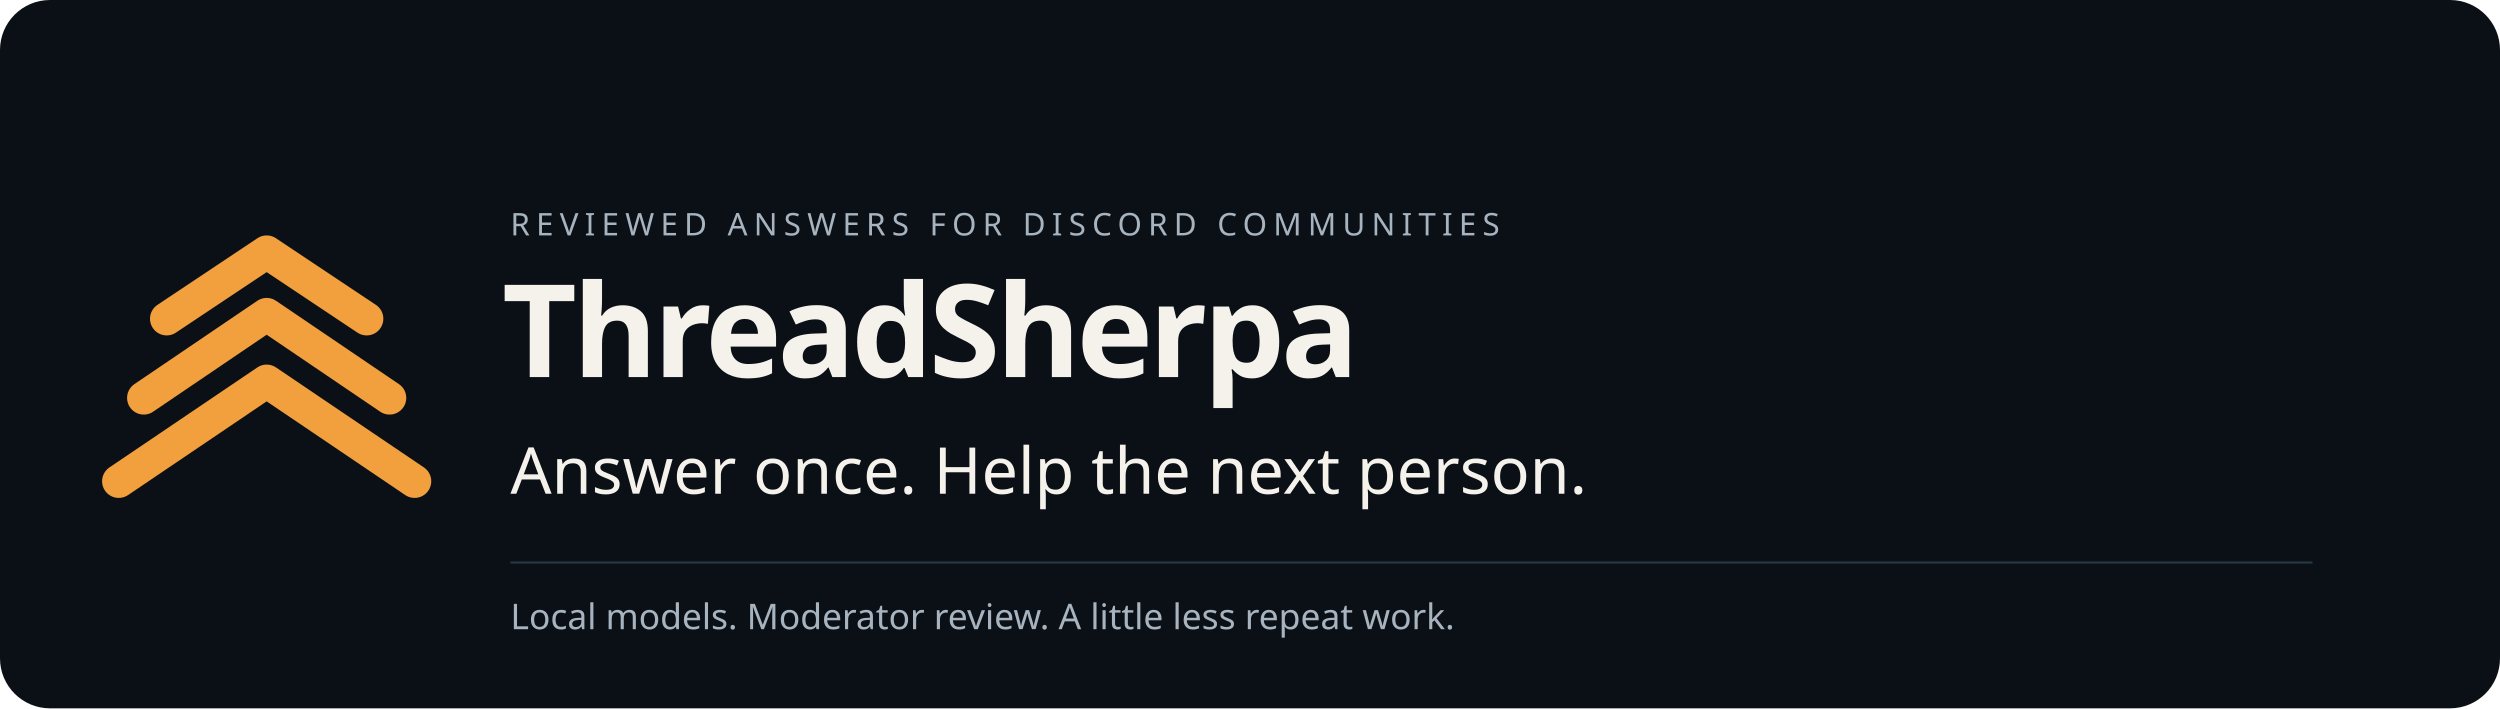
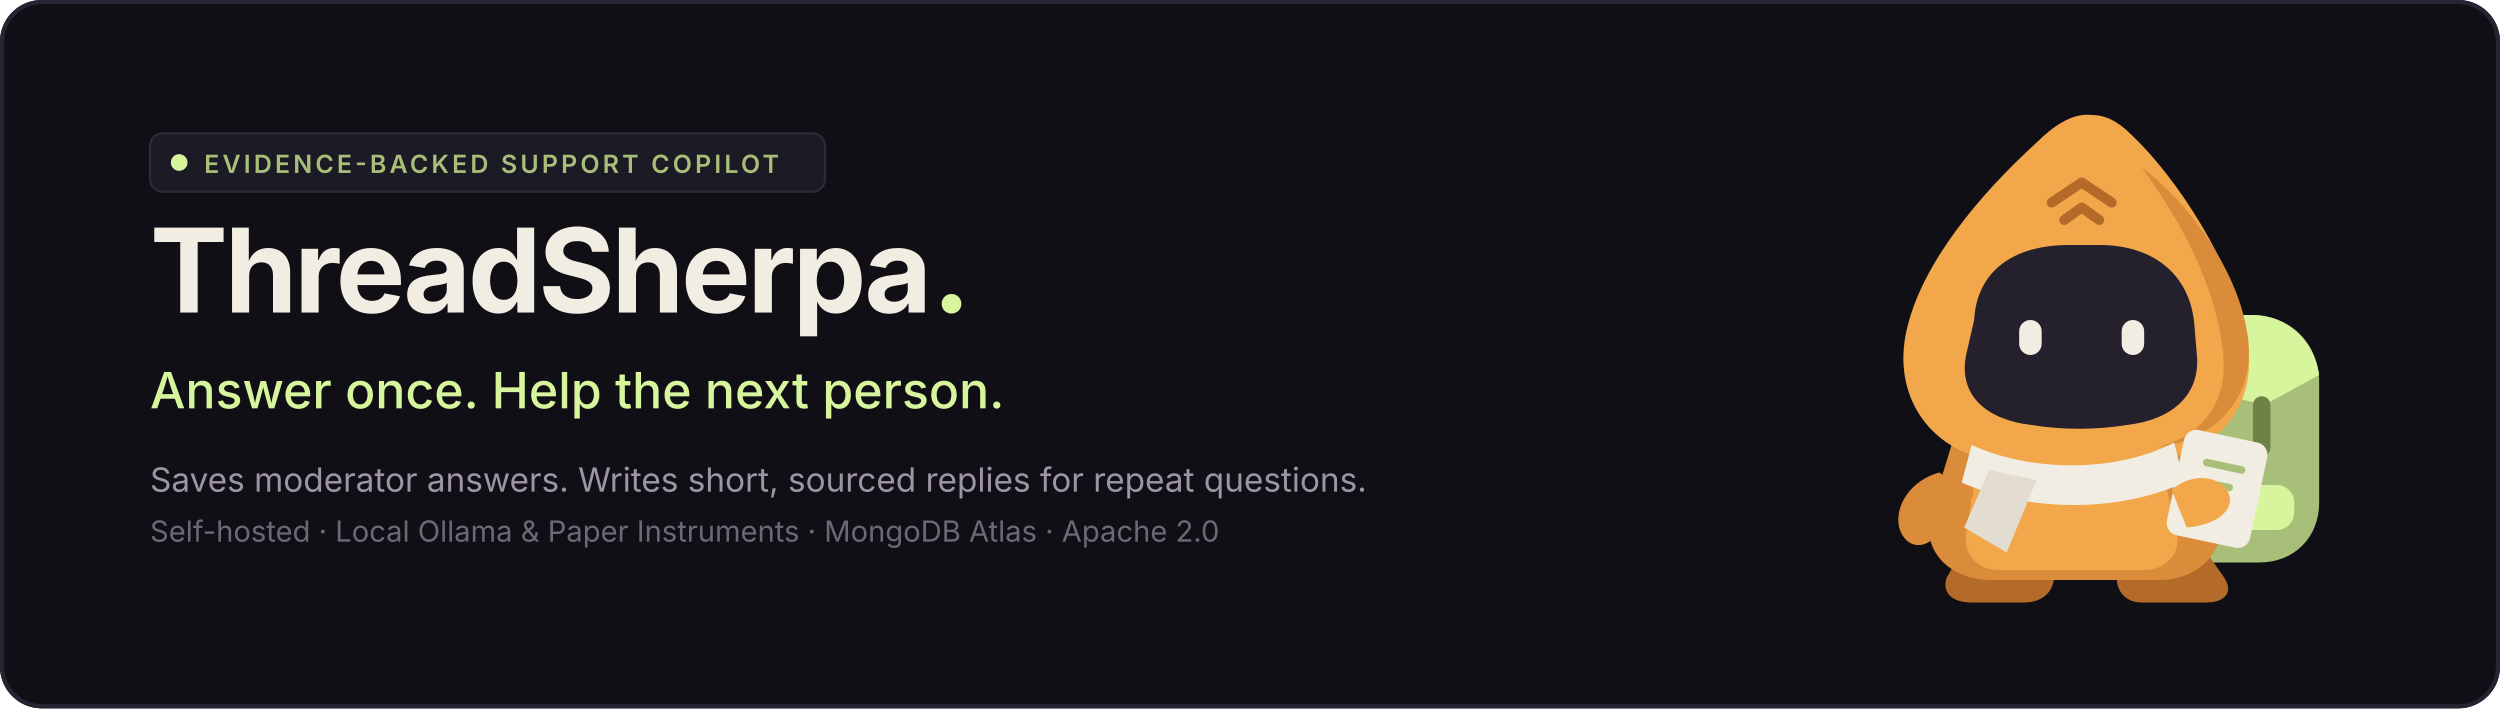
- <svg xmlns="http://www.w3.org/2000/svg" width="1200" height="340" viewBox="0 0 1200 340" role="img" aria-labelledby="title desc">
-   <rect width="1200" height="340" rx="24" fill="#0B1017" />
-   <path d="M80 153 L128 121 L176 153 M69 191 L128 151 L187 191 M57 231 L128 183 L199 231" fill="none" stroke="#F2A03D" stroke-width="16" stroke-linecap="round" stroke-linejoin="round" />
-   <text x="245" y="113" fill="#A7B4BF" font-family="system-ui, sans-serif" font-size="15" letter-spacing="3">REVIEWED ANSWERS FOR DISCORD COMMUNITIES</text>
-   <text x="241" y="181" fill="#F5F2EC" font-family="system-ui, sans-serif" font-size="62" font-weight="700" letter-spacing="-2">ThreadSherpa</text>
-   <text x="245" y="237" fill="#F5F2EC" font-family="system-ui, sans-serif" font-size="31">Answer once. Help the next person.</text>
-   <path d="M245 270H1110" stroke="#263746" />
-   <text x="245" y="302" fill="#A7B4BF" font-family="system-ui, sans-serif" font-size="17">Local models. Moderator review. A little less repeat work.</text>
+ <svg xmlns="http://www.w3.org/2000/svg" width="1200" height="340" viewBox="0 0 1200 340" fill="none" role="img" aria-labelledby="header-title header-desc">
+   <rect width="1200" height="340" rx="20" fill="#100F15" />
+   <rect x="1" y="1" width="1198" height="338" rx="19" stroke="#252432" stroke-width="2" />
+   <g transform="translate(72, 64)">
+     <rect width="324" height="28" rx="6" fill="#1C1A24" stroke="#2D2B3A" stroke-width="1" />
+     <circle cx="14" cy="14" r="4" fill="#D7F59C" />
+     <text x="26" y="19" fill="#A8BF79" font-family="system-ui, -apple-system, sans-serif" font-size="12" font-weight="600" letter-spacing="1.5">EVIDENCE-BACKED SUPPORT COPILOT</text>
+     <text x="0" y="86" fill="#F2EDE3" font-family="system-ui, -apple-system, sans-serif" font-size="56" font-weight="700" letter-spacing="-1.5">ThreadSherpa<tspan fill="#D7F59C">.</tspan>
+     </text>
+     <text x="0" y="132" fill="#D7F59C" font-family="system-ui, -apple-system, sans-serif" font-size="24" font-weight="500">Answer once. Help the next person.</text>
+     <text x="0" y="172" fill="#9D95A5" font-family="system-ui, -apple-system, sans-serif" font-size="16">Saves moderator answers. Writes short, sourced replies for repeat questions.</text>
+     <text x="0" y="196" fill="#6E6777" font-family="system-ui, -apple-system, sans-serif" font-size="14">Self-hosted · Local Ollama &amp; Paper Instruments · MongoDB Atlas · Apache 2.0</text>
+   </g>
+   <g transform="translate(860, 24) scale(1.2)">
+     <g class="guide-body">
+       <g class="guide-pack">
+         <path d="M158 106h26c16 0 27 12 27 27v48c0 14-10 24-24 24h-26z" fill="#A8BF79" />
+         <path d="M161 106h23c14 0 25 10 27 24l-22 12-28-7z" fill="#D7F59C" />
+         <path d="M188 142v17" stroke="#6D8245" stroke-width="7" stroke-linecap="round" />
+         <rect x="174" y="174" width="27" height="18" rx="7" fill="#D7F59C" />
+       </g>
+       <g class="guide-feet" fill="#B46A29">
+         <path class="guide-foot guide-foot--left" d="M72 194h33v16c0 7-5 11-12 11H72c-8 0-12-4-10-10z" />
+         <path class="guide-foot guide-foot--right" d="M130 194h31l12 17c4 6 0 10-7 10h-26c-6 0-10-4-10-10z" />
+       </g>
+       <path d="M71 135h85l15 49c4 16-8 28-24 28H80c-17 0-29-12-24-28z" fill="#DB8C3A" />
+       <path d="M79 136h62l13 57c2 9-5 15-13 15H83c-10 0-15-8-13-16z" fill="#F2A74B" />
+       <path d="M120 26c-8-1-16 5-22 11C76 57 52 85 46 112c-6 26 9 48 34 52 17 3 49 3 67 0 25-4 40-23 35-49-5-29-28-64-46-81-5-5-10-8-16-8z" fill="#F2A74B" />
+       <path d="M140 47c17 23 29 48 32 70 4 23-7 37-26 42 25-3 41-22 36-47-4-24-23-51-42-65z" fill="#DB8C3A" />
+       <path d="M73 108c1-19 15-30 38-30h12c22 0 36 12 38 31l1 12c2 17-10 27-28 29-12 2-26 2-38 0-18-2-30-12-26-29z" fill="#24212C" />
+       <g class="guide-eyes" fill="#F2EDE3">
+         <rect class="guide-eye" x="91" y="108" width="9" height="14" rx="4.5" />
+         <rect class="guide-eye" x="132" y="108" width="9" height="14" rx="4.5" />
+       </g>
+       <path d="m104 61 12-8 12 8m-19 7 7-5 7 5" stroke="#B46A29" stroke-width="4" stroke-linecap="round" stroke-linejoin="round" />
+       <path d="M72 158c24 11 58 11 81-1l4 16c-26 12-62 12-89 0z" fill="#F2EDE3" />
+       <path class="guide-scarf" d="m79 168 19 4-12 29-17-10z" fill="#E3DDD1" />
+       <path d="M59 169c-11 3-18 13-16 22 2 7 8 9 13 5l17-18" fill="#DB8C3A" />
+       <g class="guide-hand">
+         <rect class="guide-note" x="158" y="151" width="34" height="43" rx="5" transform="rotate(12 158 151)" fill="#F2EDE3" />
+         <path class="guide-note" d="m166 165 14 3m-16 5 11 2" stroke="#A8BF79" stroke-width="3" stroke-linecap="round" />
+         <path d="M152 176c9-8 21-5 23 2 2 6-5 12-17 13" fill="#F2A74B" />
+       </g>
+     </g>
+   </g>
</svg>
